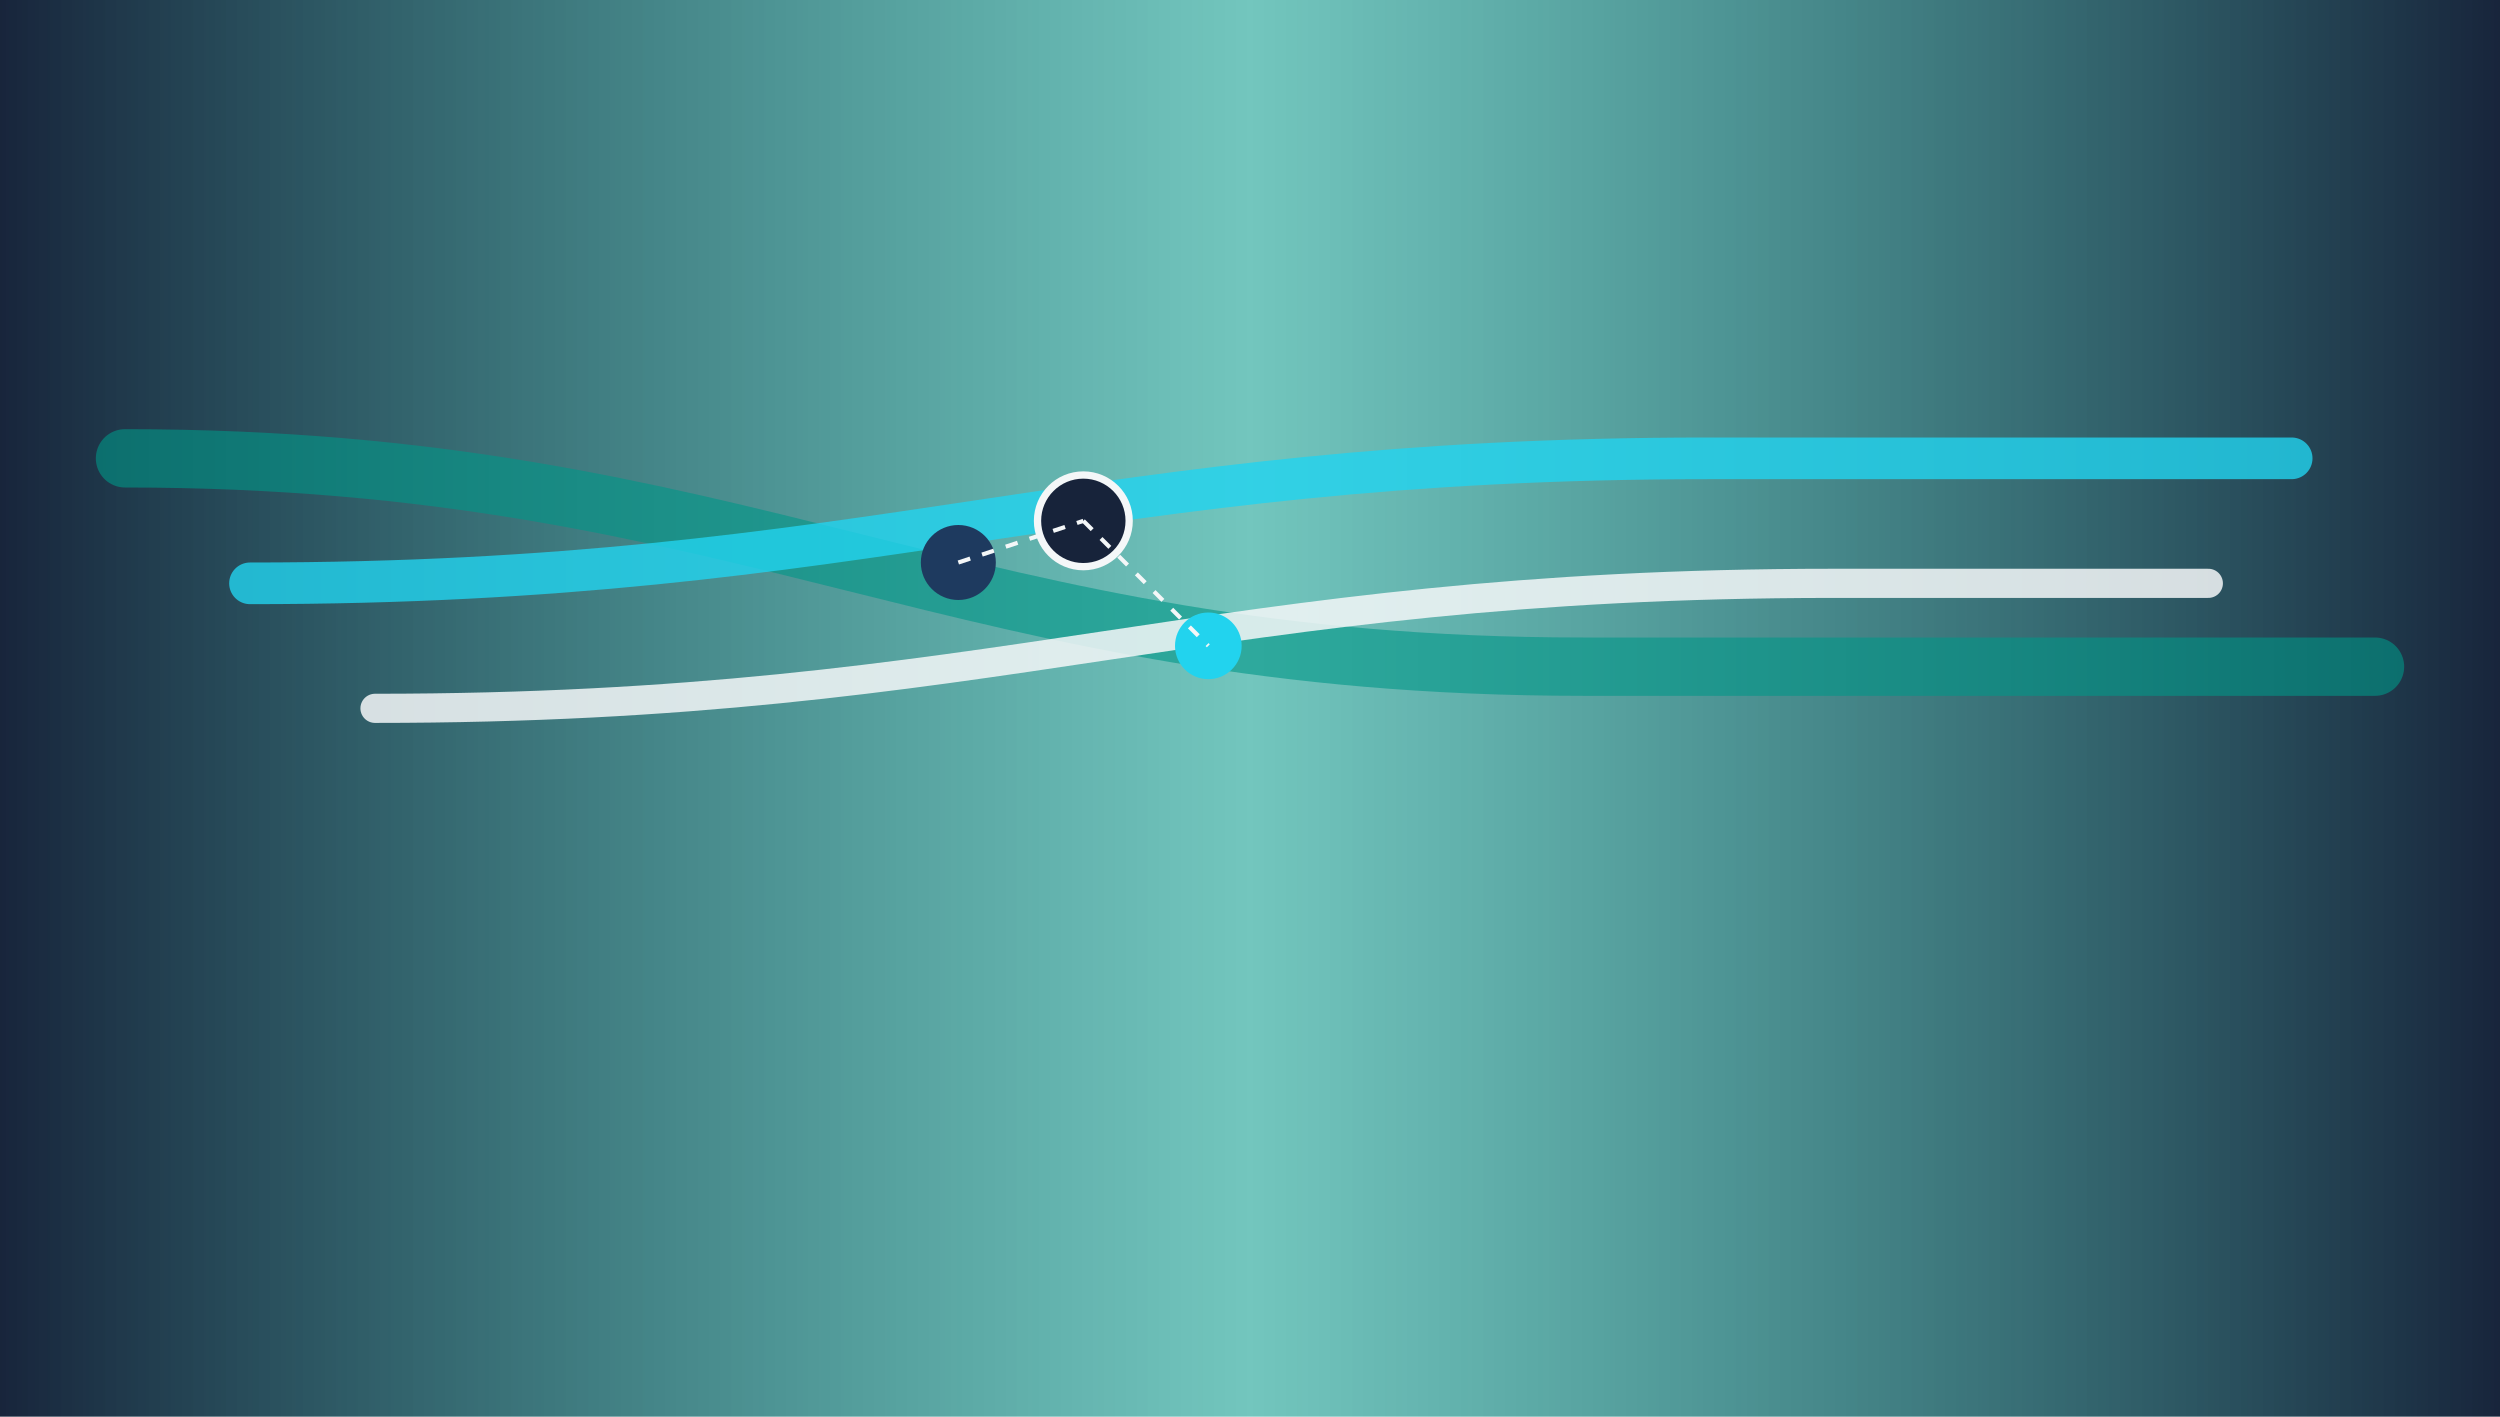
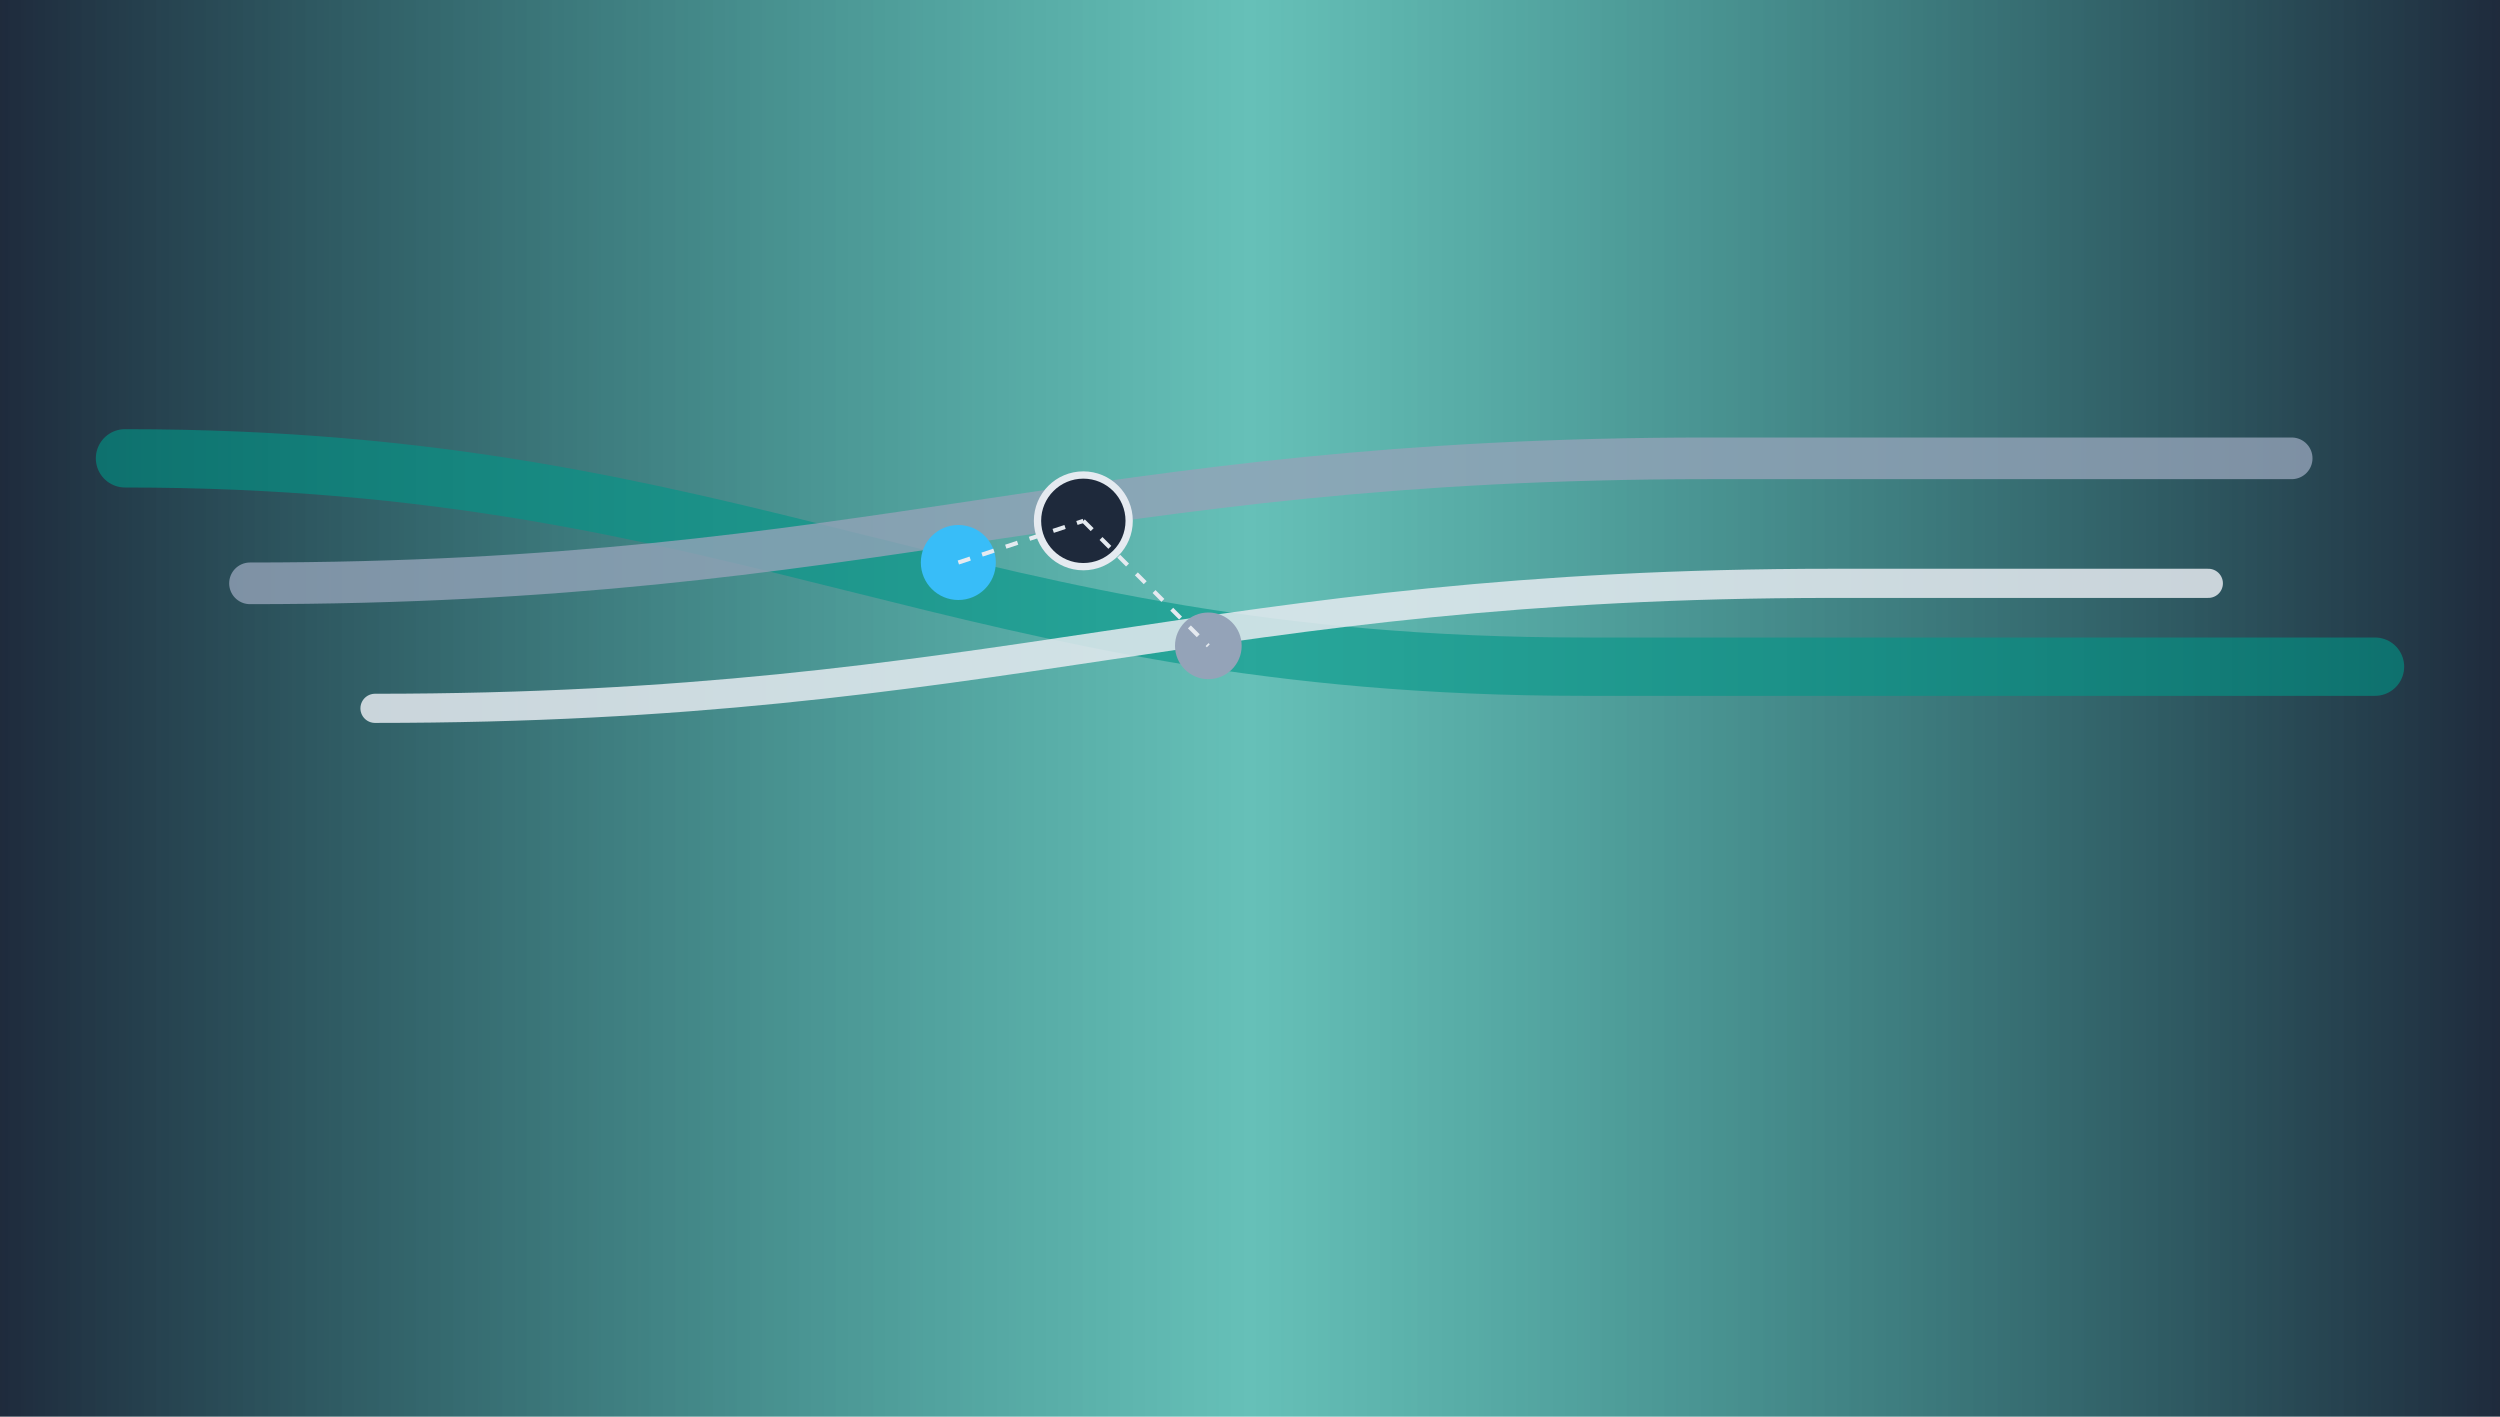
<svg xmlns="http://www.w3.org/2000/svg" viewBox="0 0 1200 680" preserveAspectRatio="xMidYMid slice" width="100%" height="100%">
  <defs>
    <linearGradient id="grad_news_4" x1="0%" y1="0%" x2="100%" y2="0%">
-       <stop offset="0%" stop-color="#17233A" />
-       <stop offset="50%" stop-color="#009688" stop-opacity="0.55" />
-       <stop offset="100%" stop-color="#17233A" />
+       <stop offset="0%" stop-color="#1E293B" />
+       <stop offset="50%" stop-color="#009688" stop-opacity="0.6" />
+       <stop offset="100%" stop-color="#1E293B" />
    </linearGradient>
    <radialGradient id="glow_news_4" cx="40%" cy="45%" r="55%">
-       <stop offset="0%" stop-color="#F4F7F8" stop-opacity="0.9" />
-       <stop offset="45%" stop-color="#22D3EE" stop-opacity="0.45" />
-       <stop offset="100%" stop-color="#17233A" stop-opacity="0" />
+       <stop offset="0%" stop-color="#E5EAF0" stop-opacity="0.85" />
+       <stop offset="45%" stop-color="#94A3B8" stop-opacity="0.4" />
+       <stop offset="100%" stop-color="#1E293B" stop-opacity="0" />
    </radialGradient>
  </defs>
  <rect width="1200" height="680" fill="url(#grad_news_4)" />
  <path d="M 60 220 C 360 220 460 320 760 320 L 1140 320" fill="none" stroke="#009688" stroke-width="28" stroke-opacity="0.6" stroke-linecap="round" />
-   <path d="M 120 280 C 420 280 520 220 820 220 L 1100 220" fill="none" stroke="#22D3EE" stroke-width="20" stroke-opacity="0.8" stroke-linecap="round" />
-   <path d="M 180 340 C 480 340 580 280 880 280 L 1060 280" fill="none" stroke="#F4F7F8" stroke-width="14" stroke-opacity="0.85" stroke-linecap="round" />
-   <circle cx="460" cy="270" r="18" fill="#1E3A5F" />
-   <circle cx="520" cy="250" r="22" fill="#17233A" stroke="#F4F7F8" stroke-width="3.5" />
-   <circle cx="580" cy="310" r="16" fill="#22D3EE" />
-   <line x1="460" y1="270" x2="520" y2="250" stroke="#F4F7F8" stroke-width="2" stroke-dasharray="6 6" />
-   <line x1="520" y1="250" x2="580" y2="310" stroke="#F4F7F8" stroke-width="2" stroke-dasharray="6 6" />
+   <path d="M 120 280 C 420 280 520 220 820 220 L 1100 220" fill="none" stroke="#94A3B8" stroke-width="20" stroke-opacity="0.8" stroke-linecap="round" />
+   <path d="M 180 340 C 480 340 580 280 880 280 L 1060 280" fill="none" stroke="#E5EAF0" stroke-width="14" stroke-opacity="0.85" stroke-linecap="round" />
+   <circle cx="460" cy="270" r="18" fill="#38BDF8" />
+   <circle cx="520" cy="250" r="22" fill="#1E293B" stroke="#E5EAF0" stroke-width="3.5" />
+   <circle cx="580" cy="310" r="16" fill="#94A3B8" />
+   <line x1="460" y1="270" x2="520" y2="250" stroke="#E5EAF0" stroke-width="2" stroke-dasharray="6 6" />
+   <line x1="520" y1="250" x2="580" y2="310" stroke="#E5EAF0" stroke-width="2" stroke-dasharray="6 6" />
</svg>
